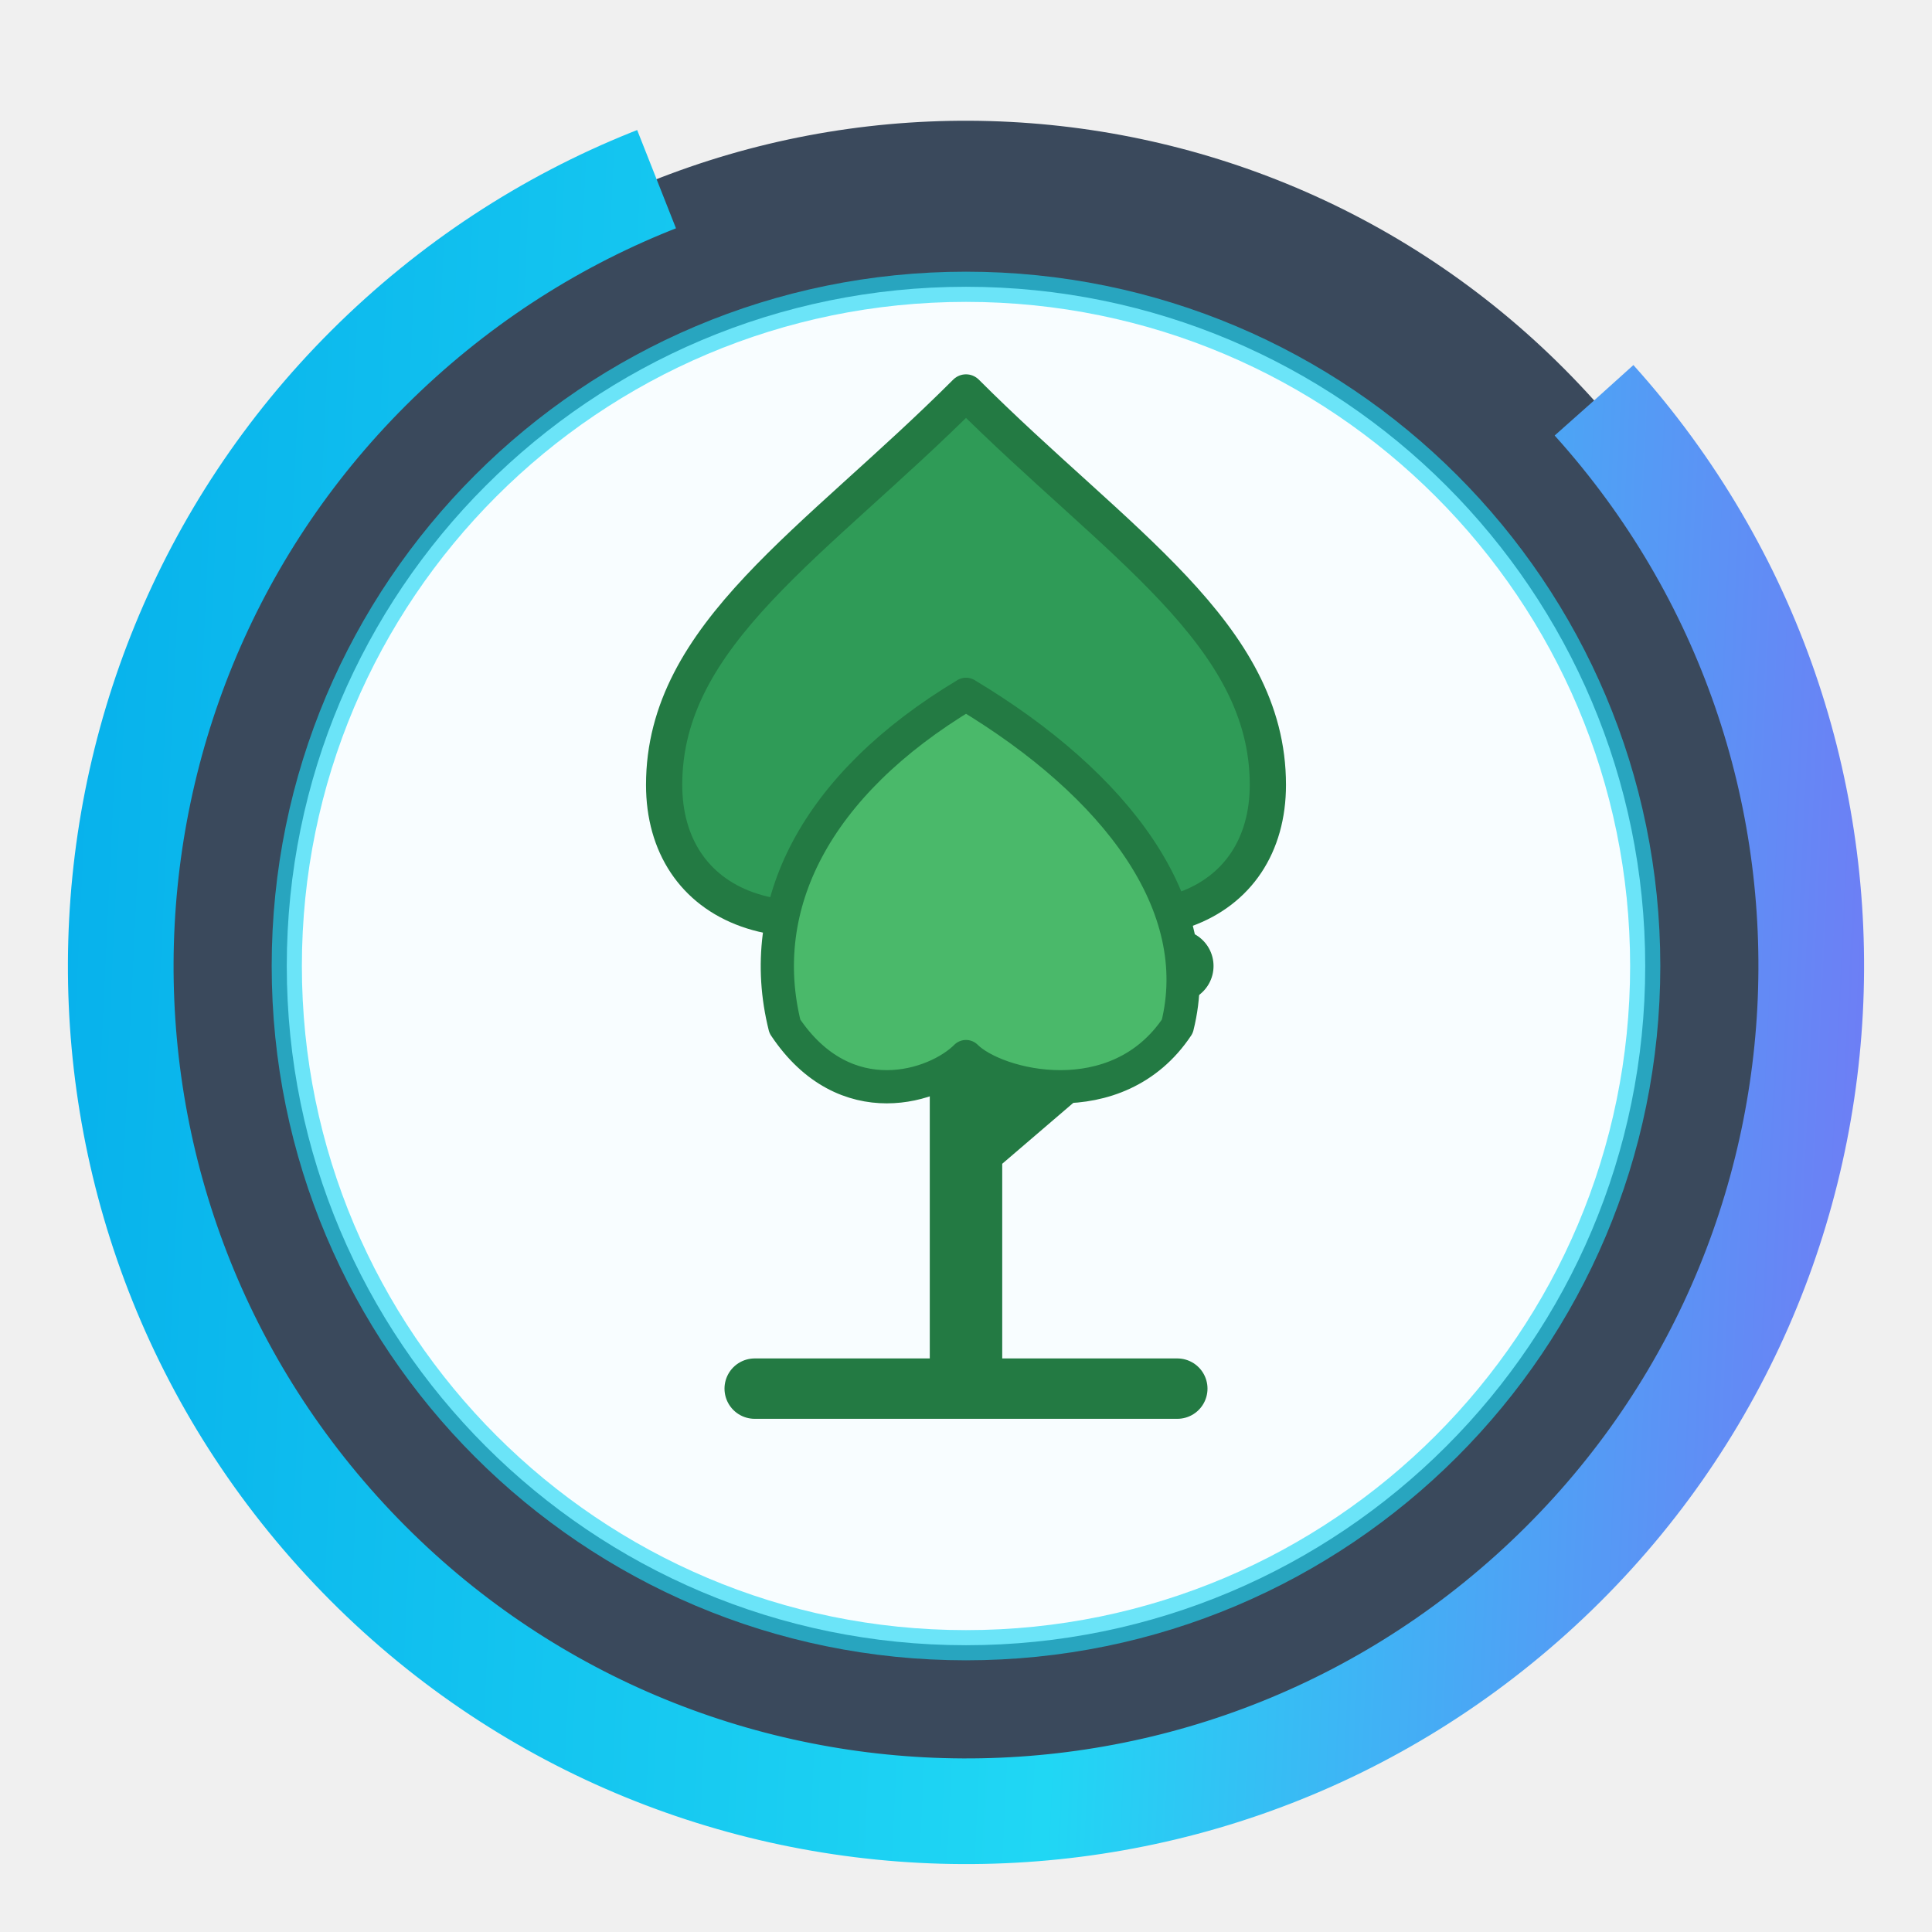
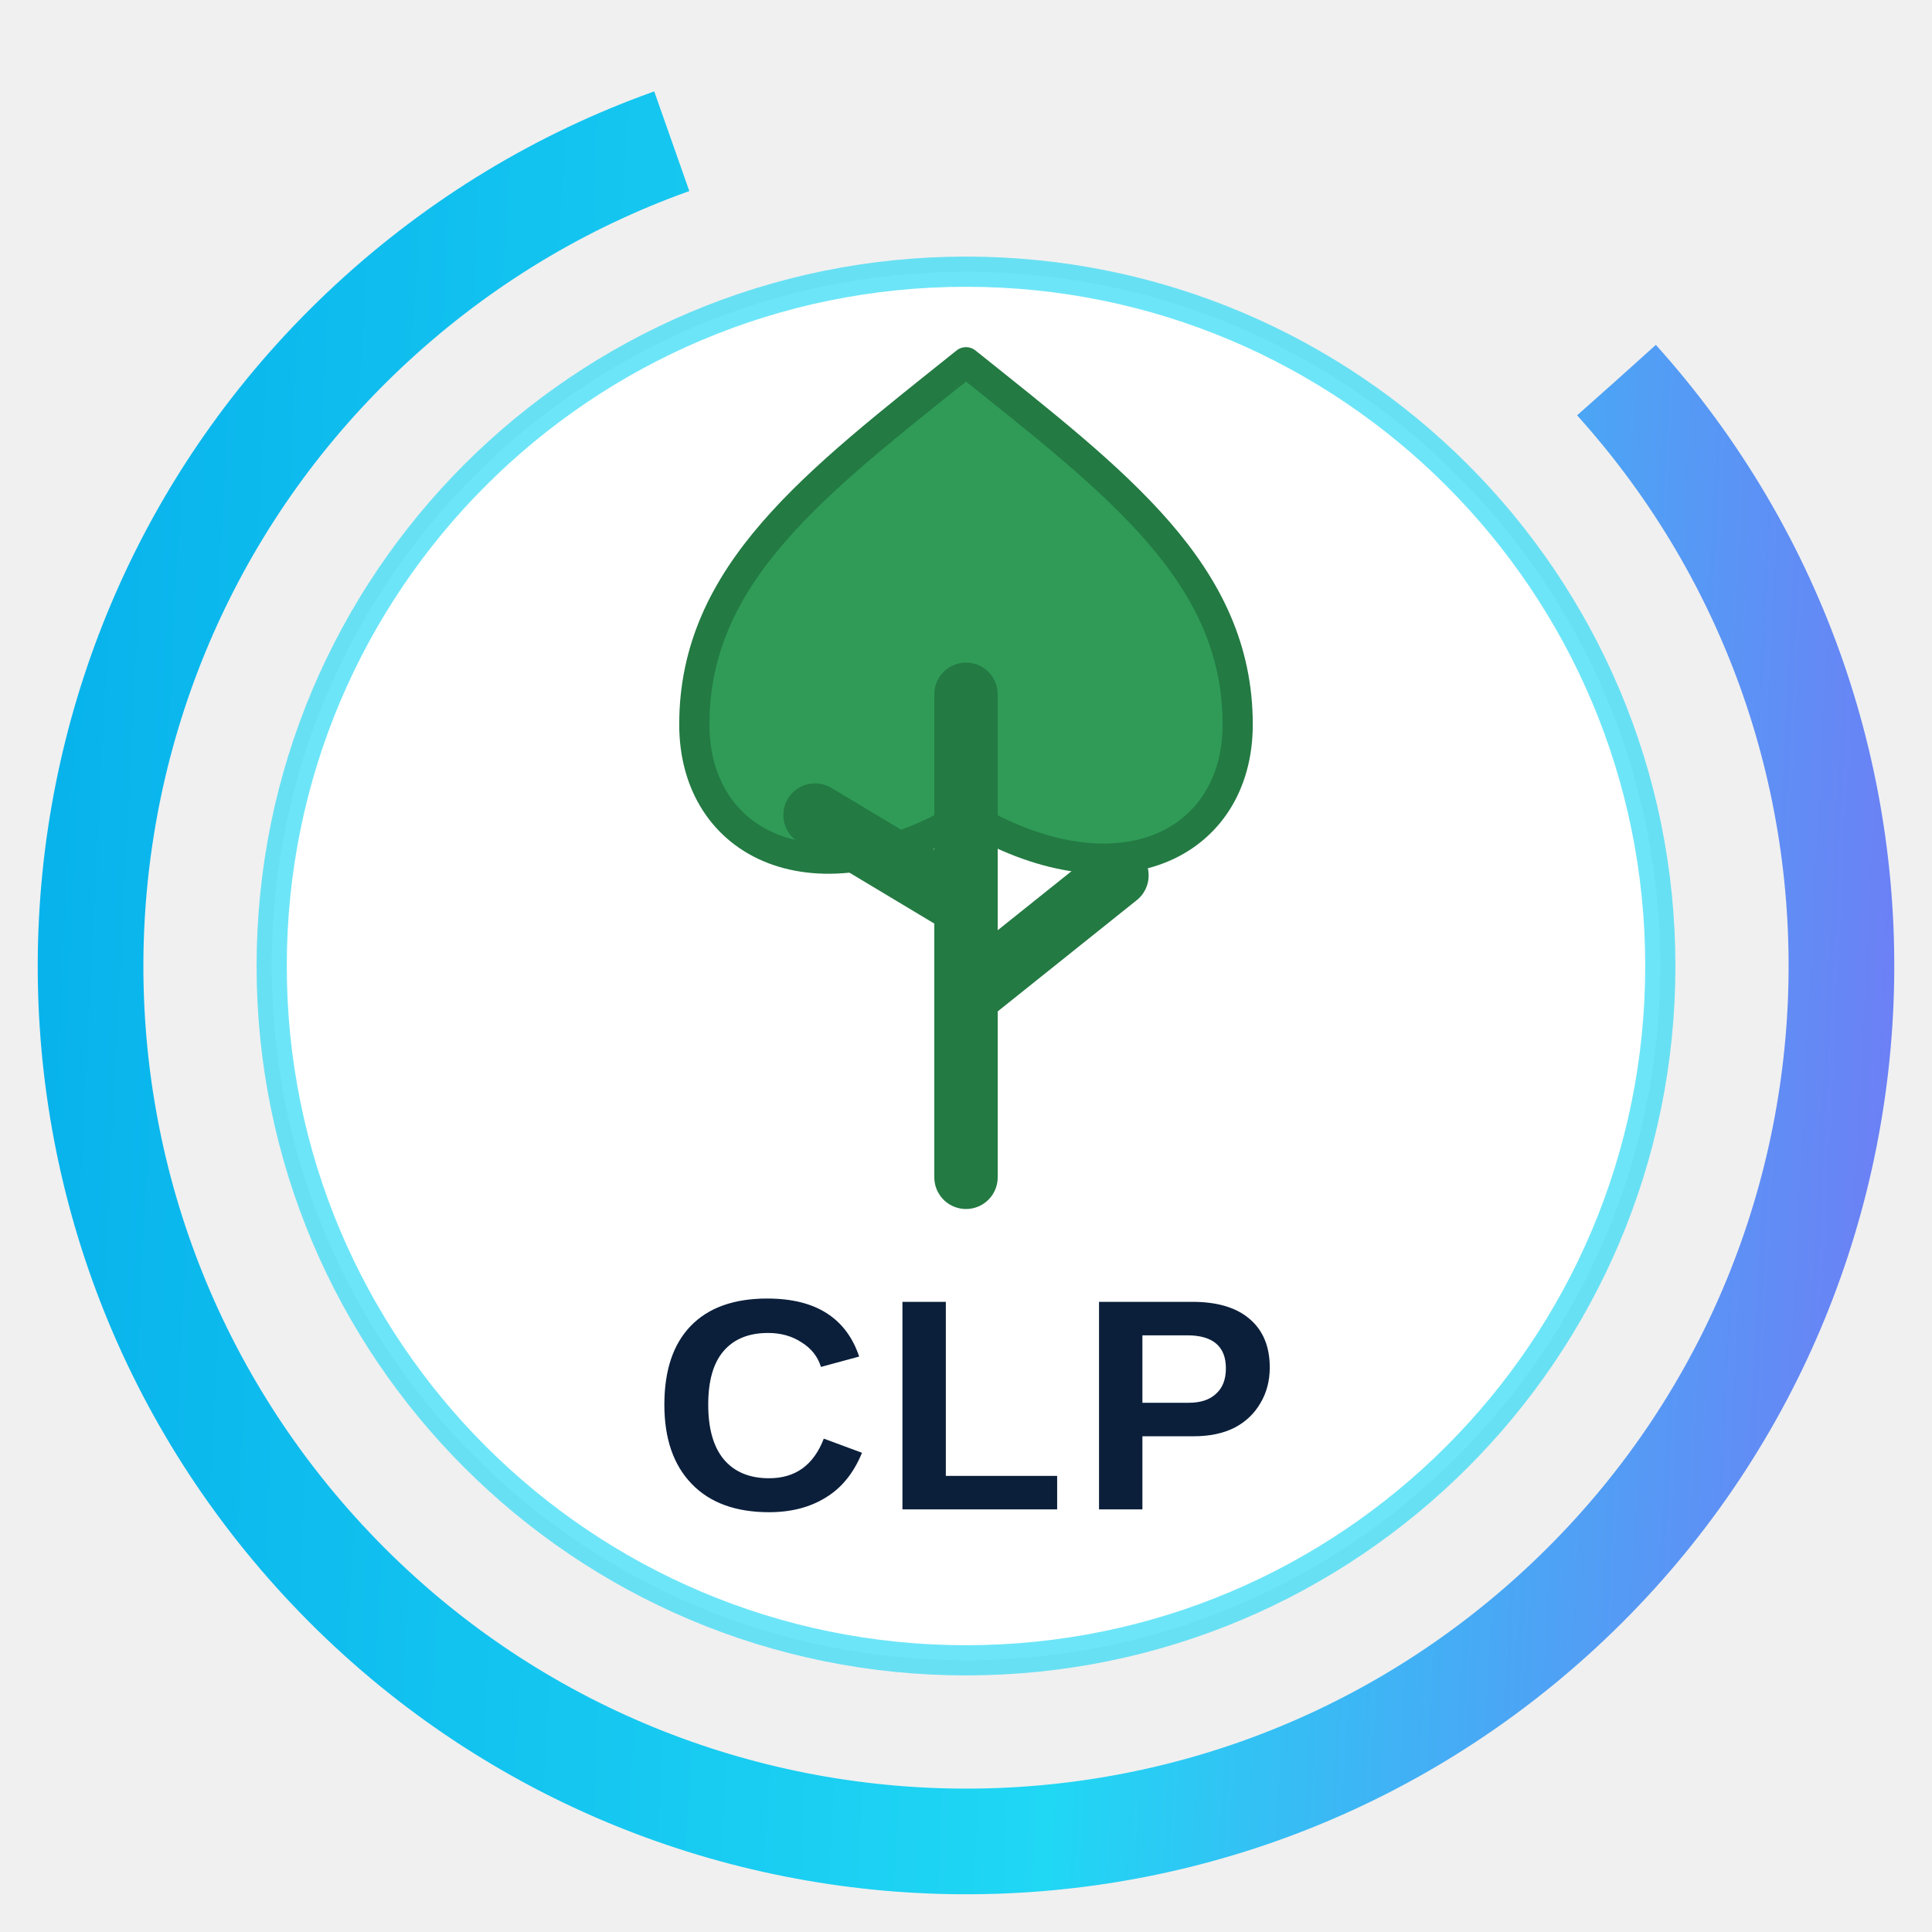
<svg xmlns="http://www.w3.org/2000/svg" viewBox="0 0 64 64" role="img" aria-labelledby="title">
  <defs>
    <linearGradient id="ring" x1="0" y1="0" x2="1" y2="1">
      <stop stop-color="#00a7e9" />
      <stop offset=".55" stop-color="#20d7f4" />
      <stop offset="1" stop-color="#8b5cf6" />
    </linearGradient>
  </defs>
-   <circle cx="32" cy="32" r="28" fill="#071a32" fill-opacity=".78" stroke="url(#ring)" stroke-width="3.5" stroke-dasharray="142 34" transform="rotate(-42 32 32)" />
-   <circle cx="32" cy="32" r="22.5" fill="#f8fdff" stroke="#20d7f4" stroke-opacity=".65" />
+   <circle cx="32" cy="32" r="29" fill="none" stroke="url(#ring)" stroke-width="3.5" stroke-dasharray="148 35" transform="rotate(-42 32 32)" />
+   <circle cx="32" cy="32" r="23" fill="#fff" stroke="#20d7f4" stroke-opacity=".65" />
  <g fill="#2f9b57" stroke="#237a43" stroke-linecap="round" stroke-linejoin="round">
-     <path d="M32 23 V45 M32 34 L25 29 M32 38 L39 32" fill="none" stroke-width="2.4" />
-     <path d="M32 13 C27 18 22 21 22 26 C22 30 26 32 32 29 C38 32 42 30 42 26 C42 21 37 18 32 13Z" stroke-width="1.2" />
-     <path d="M32 23 C27 26 25 30 26 34 C28 37 31 36 32 35 C33 36 37 37 39 34 C40 30 37 26 32 23Z" fill="#4ab96a" stroke-width="1.1" />
+     <path d="M32 12 C27 16 23 19 23 24 C23 28 27 30 32 27 C37 30 41 28 41 24 C41 19 37 16 32 12Z" stroke-width="1" />
+     <path d="M32 23 V39 M32 30 L27 27 M32 33 L37 29" fill="none" stroke-width="2.1" />
  </g>
-   <path d="M25 46 H39" fill="none" stroke="#237a43" stroke-width="2" stroke-linecap="round" />
+   <text x="32" y="50" font-family="Arial,sans-serif" font-size="10" font-weight="900" text-anchor="middle" fill="#0b1f3b" letter-spacing=".4">CLP</text>
</svg>
